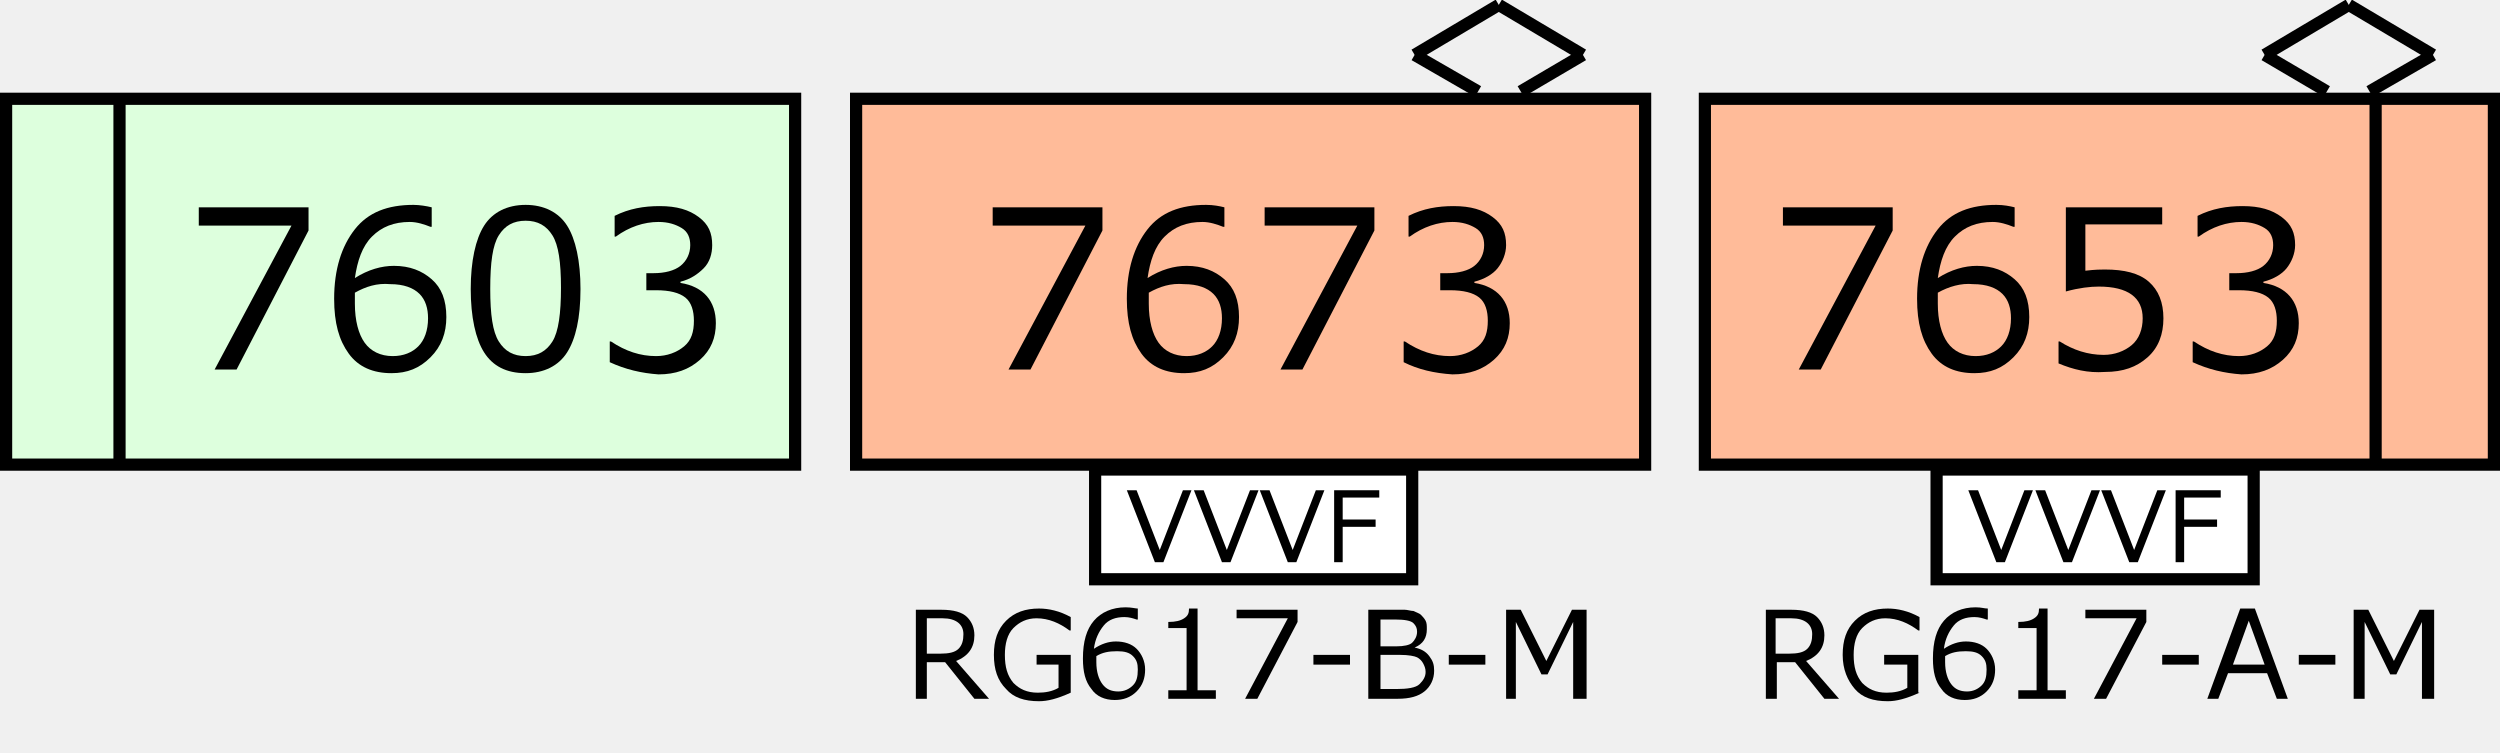
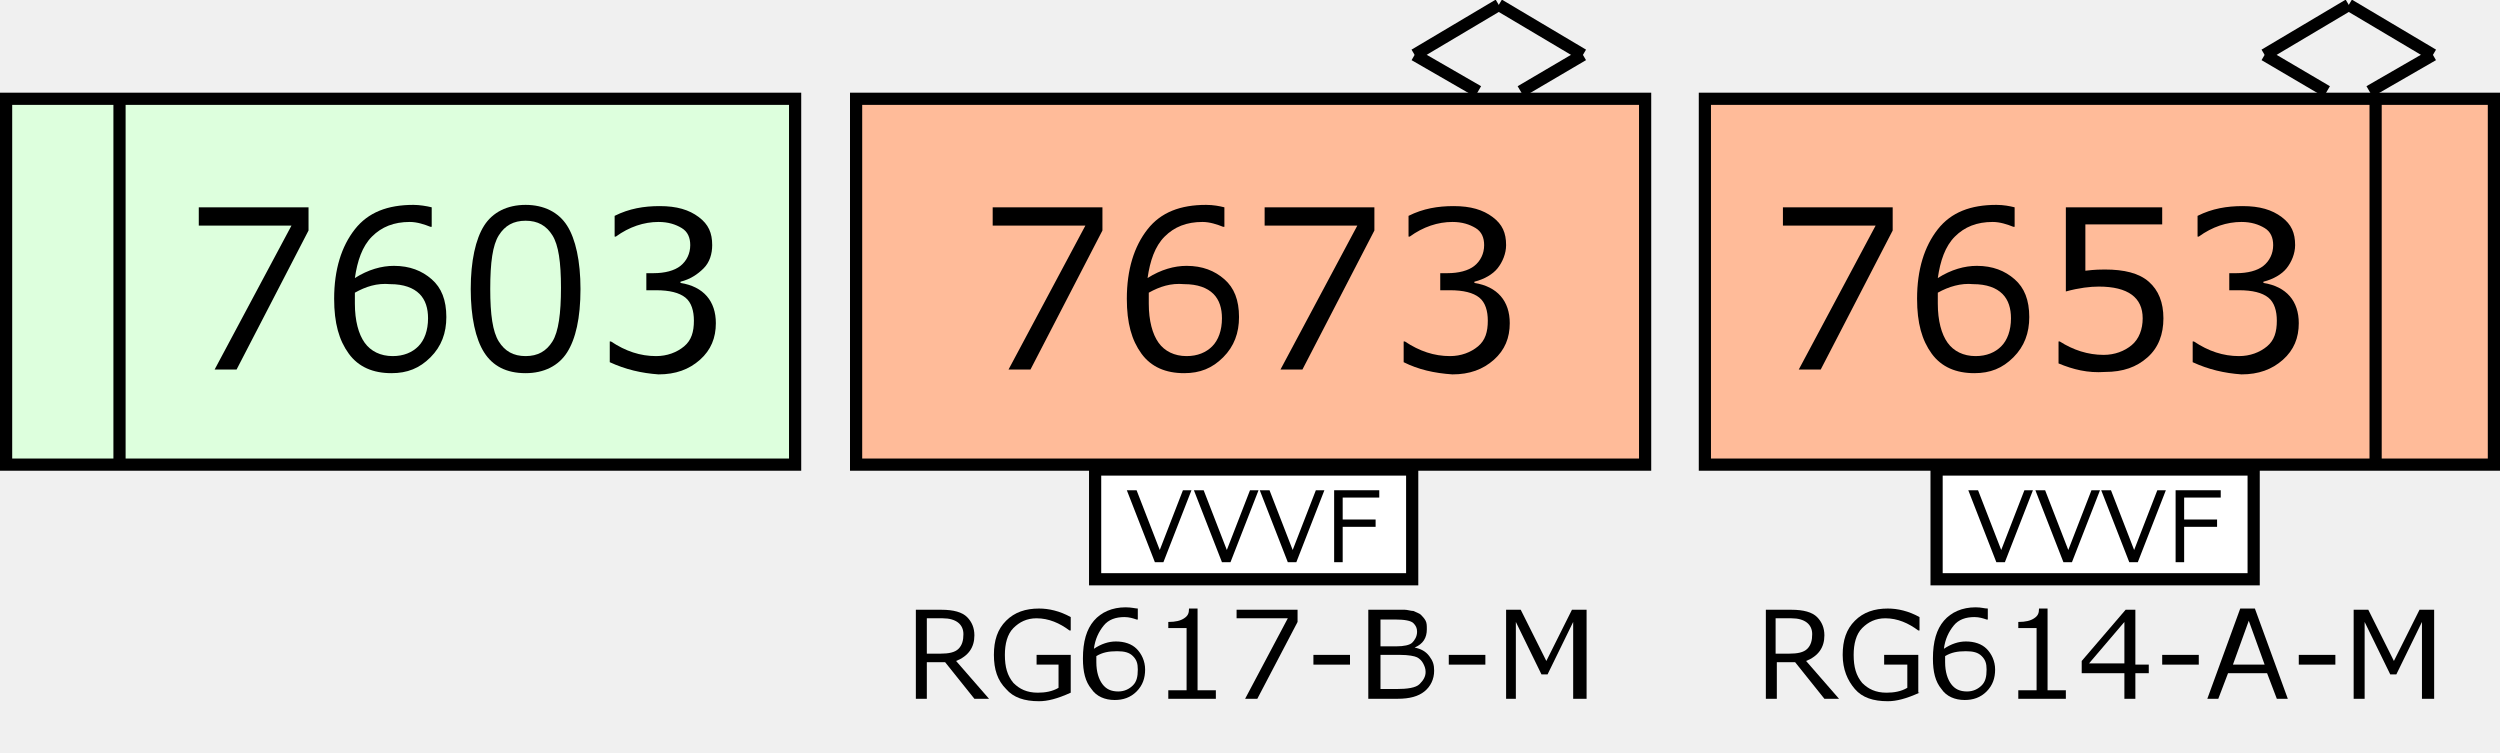
<svg xmlns="http://www.w3.org/2000/svg" version="1.1" id="レイヤー_1" x="0px" y="0px" width="205px" height="61.7px" viewBox="0 0 205 61.7" style="enable-background:new 0 0 205 61.7;" xml:space="preserve">
  <style type="text/css">

	.st0{fill:#FFFFFF;stroke:#000000;stroke-miterlimit:10;}
	.st1{fill:none;stroke:#000000;stroke-miterlimit:10;}
	.st2{fill:none;}
	.st3{fill:#FFBB99;stroke:#000000;stroke-miterlimit:10;}
	.st4{fill:#DDFFDD;stroke:#000000;stroke-miterlimit:10;}

</style>
  <line class="st1" x1="122.9" y1="0.4" x2="116" y2="4.5" />
  <line class="st1" x1="122.9" y1="0.4" x2="129.8" y2="4.5" />
  <line class="st1" x1="129.8" y1="4.5" x2="124.7" y2="7.5" />
  <line class="st1" x1="116" y1="4.5" x2="121.2" y2="7.5" />
  <rect x="70.2" y="8.1" class="st3" width="64.7" height="30" />
  <g>
    <rect x="70.3" y="14.5" class="st2" width="64.5" height="17.2" />
    <path d="M90.4,18.9l-5.9,11.4h-1.8L89,18.5h-7.6V17h9V18.9z" />
    <path d="M100.4,17v1.6h-0.1c-0.5-0.2-1.1-0.4-1.7-0.4c-1.3,0-2.3,0.4-3.1,1.2s-1.2,2-1.4,3.4c1.1-0.7,2.2-1,3.2-1   c1.3,0,2.3,0.4,3.1,1.1s1.2,1.7,1.2,3.1c0,1.3-0.4,2.4-1.3,3.3s-1.9,1.3-3.2,1.3c-1.5,0-2.7-0.5-3.5-1.6s-1.2-2.5-1.2-4.5   c0-2.4,0.6-4.3,1.7-5.7s2.7-2,4.8-2C99.5,16.8,100,16.9,100.4,17z M94.2,24c0,0.5,0,0.8,0,0.9c0,1.4,0.3,2.5,0.8,3.2   s1.3,1.1,2.3,1.1c0.9,0,1.6-0.3,2.1-0.8s0.8-1.3,0.8-2.3c0-0.8-0.2-1.5-0.7-2s-1.3-0.8-2.4-0.8C96,23.2,95.1,23.5,94.2,24z" />
    <path d="M112.7,18.9l-5.9,11.4H105l6.3-11.8h-7.6V17h9V18.9z" />
    <path d="M115.1,29.7V28h0.1c1.2,0.8,2.4,1.2,3.7,1.2c0.9,0,1.7-0.3,2.3-0.8s0.8-1.2,0.8-2.1c0-0.8-0.2-1.5-0.7-1.9   s-1.3-0.6-2.4-0.6h-0.8v-1.4h0.6c0.9,0,1.7-0.2,2.2-0.6s0.8-1,0.8-1.7c0-0.6-0.2-1.1-0.7-1.4s-1.1-0.5-1.9-0.5   c-1.2,0-2.4,0.4-3.5,1.2h-0.1v-1.7c1.2-0.6,2.4-0.8,3.7-0.8c1.4,0,2.4,0.3,3.2,0.9s1.1,1.3,1.1,2.3c0,0.7-0.3,1.4-0.7,1.9   s-1.1,0.9-1.9,1.1v0.1c1.9,0.3,2.9,1.5,2.9,3.3c0,1.2-0.4,2.2-1.3,3s-2,1.2-3.4,1.2C117.6,30.6,116.3,30.3,115.1,29.7z" />
  </g>
  <line class="st1" x1="192.6" y1="0.4" x2="185.7" y2="4.5" />
  <line class="st1" x1="192.6" y1="0.4" x2="199.5" y2="4.5" />
  <line class="st1" x1="199.5" y1="4.5" x2="194.3" y2="7.5" />
  <line class="st1" x1="185.7" y1="4.5" x2="190.8" y2="7.5" />
  <rect x="139.8" y="8.1" class="st3" width="64.7" height="30" />
  <g>
    <rect x="139.8" y="14.5" class="st2" width="55" height="17.2" />
    <path d="M155.2,18.9l-5.9,11.4h-1.8l6.3-11.8h-7.6V17h9V18.9z" />
    <path d="M165.2,17v1.6h-0.1c-0.5-0.2-1.1-0.4-1.7-0.4c-1.3,0-2.3,0.4-3.1,1.2s-1.2,2-1.4,3.4c1.1-0.7,2.2-1,3.2-1   c1.3,0,2.3,0.4,3.1,1.1s1.2,1.7,1.2,3.1c0,1.3-0.4,2.4-1.3,3.3s-1.9,1.3-3.2,1.3c-1.5,0-2.7-0.5-3.5-1.6s-1.2-2.5-1.2-4.5   c0-2.4,0.6-4.3,1.7-5.7s2.7-2,4.8-2C164.3,16.8,164.8,16.9,165.2,17z M158.9,24c0,0.5,0,0.8,0,0.9c0,1.4,0.3,2.5,0.8,3.2   s1.3,1.1,2.3,1.1c0.9,0,1.6-0.3,2.1-0.8s0.8-1.3,0.8-2.3c0-0.8-0.2-1.5-0.7-2s-1.3-0.8-2.4-0.8C160.8,23.2,159.8,23.5,158.9,24z" />
    <path d="M168.8,29.8V28h0.1c1.1,0.7,2.3,1.1,3.6,1.1c0.9,0,1.7-0.3,2.3-0.8s0.9-1.3,0.9-2.2c0-1.7-1.2-2.6-3.6-2.6   c-0.7,0-1.6,0.1-2.7,0.4V17h7.9v1.4H171v3.8c0.8-0.1,1.3-0.1,1.6-0.1c1.6,0,2.8,0.3,3.6,1s1.2,1.7,1.2,3c0,1.3-0.4,2.4-1.3,3.2   s-2,1.2-3.5,1.2C171.2,30.6,170,30.3,168.8,29.8z" />
    <path d="M179.8,29.7V28h0.1c1.2,0.8,2.4,1.2,3.7,1.2c0.9,0,1.7-0.3,2.3-0.8s0.8-1.2,0.8-2.1c0-0.8-0.2-1.5-0.7-1.9   s-1.3-0.6-2.4-0.6h-0.8v-1.4h0.6c0.9,0,1.7-0.2,2.2-0.6s0.8-1,0.8-1.7c0-0.6-0.2-1.1-0.7-1.4s-1.1-0.5-1.9-0.5   c-1.2,0-2.4,0.4-3.5,1.2h-0.1v-1.7c1.2-0.6,2.4-0.8,3.7-0.8c1.4,0,2.4,0.3,3.2,0.9s1.1,1.3,1.1,2.3c0,0.7-0.3,1.4-0.7,1.9   s-1.1,0.9-1.9,1.1v0.1c1.9,0.3,2.9,1.5,2.9,3.3c0,1.2-0.4,2.2-1.3,3s-2,1.2-3.4,1.2C182.4,30.6,181.1,30.3,179.8,29.7z" />
  </g>
  <rect x="0.5" y="8.1" class="st4" width="64.7" height="30" />
  <g>
    <rect x="9.8" y="14.5" class="st2" width="55.3" height="17.2" />
    <path d="M25.3,18.9l-5.9,11.4h-1.8l6.3-11.8h-7.6V17h9V18.9z" />
    <path d="M35.4,17v1.6h-0.1c-0.5-0.2-1.1-0.4-1.7-0.4c-1.3,0-2.3,0.4-3.1,1.2s-1.2,2-1.4,3.4c1.1-0.7,2.2-1,3.2-1   c1.3,0,2.3,0.4,3.1,1.1s1.2,1.7,1.2,3.1c0,1.3-0.4,2.4-1.3,3.3s-1.9,1.3-3.2,1.3c-1.5,0-2.7-0.5-3.5-1.6s-1.2-2.5-1.2-4.5   c0-2.4,0.6-4.3,1.7-5.7s2.7-2,4.8-2C34.4,16.8,35,16.9,35.4,17z M29.1,24c0,0.5,0,0.8,0,0.9c0,1.4,0.3,2.5,0.8,3.2s1.3,1.1,2.3,1.1   c0.9,0,1.6-0.3,2.1-0.8s0.8-1.3,0.8-2.3c0-0.8-0.2-1.5-0.7-2s-1.3-0.8-2.4-0.8C30.9,23.2,30,23.5,29.1,24z" />
    <path d="M43.1,30.6c-1.6,0-2.7-0.6-3.4-1.7s-1.1-2.9-1.1-5.2s0.4-4.1,1.1-5.2s1.9-1.7,3.4-1.7c1.5,0,2.7,0.6,3.4,1.7   s1.1,2.9,1.1,5.2c0,2.4-0.4,4.1-1.1,5.2S44.6,30.6,43.1,30.6z M43.1,18.1c-1,0-1.7,0.4-2.2,1.2s-0.7,2.2-0.7,4.4   c0,2.1,0.2,3.5,0.7,4.3s1.2,1.2,2.2,1.2s1.7-0.4,2.2-1.2s0.7-2.3,0.7-4.4c0-2.1-0.2-3.5-0.7-4.3S44.1,18.1,43.1,18.1z" />
    <path d="M50,29.7V28h0.1c1.2,0.8,2.4,1.2,3.7,1.2c0.9,0,1.7-0.3,2.3-0.8s0.8-1.2,0.8-2.1c0-0.8-0.2-1.5-0.7-1.9s-1.3-0.6-2.4-0.6   H53v-1.4h0.6c0.9,0,1.7-0.2,2.2-0.6s0.8-1,0.8-1.7c0-0.6-0.2-1.1-0.7-1.4s-1.1-0.5-1.9-0.5c-1.2,0-2.4,0.4-3.5,1.2h-0.1v-1.7   c1.2-0.6,2.4-0.8,3.7-0.8c1.4,0,2.4,0.3,3.2,0.9s1.1,1.3,1.1,2.3c0,0.7-0.2,1.4-0.7,1.9s-1.1,0.9-1.9,1.1v0.1   c1.9,0.3,2.9,1.5,2.9,3.3c0,1.2-0.4,2.2-1.3,3s-2,1.2-3.4,1.2C52.6,30.6,51.3,30.3,50,29.7z" />
  </g>
  <line class="st1" x1="194.8" y1="8" x2="194.8" y2="38" />
  <line class="st1" x1="9.8" y1="8" x2="9.8" y2="38" />
  <rect x="158.8" y="38.5" class="st0" width="26" height="9" />
  <g>
    <rect x="158.8" y="39.1" class="st2" width="26.1" height="7.1" />
    <path d="M166.7,40.2l-2.3,5.9h-0.7l-2.3-5.9h0.8l1.9,4.9l1.9-4.9H166.7z" />
    <path d="M172.2,40.2l-2.3,5.9h-0.7l-2.3-5.9h0.8l1.9,4.9l1.9-4.9H172.2z" />
    <path d="M177.6,40.2l-2.3,5.9h-0.7l-2.3-5.9h0.8l1.9,4.9l1.9-4.9H177.6z" />
    <path d="M182.1,40.8h-3v1.8h2.7v0.6h-2.7v2.9h-0.7v-5.9h3.7V40.8z" />
  </g>
  <rect x="89.8" y="38.5" class="st0" width="26" height="9" />
  <g>
    <rect x="89.8" y="39.1" class="st2" width="26.1" height="7.1" />
    <path d="M97.7,40.2l-2.3,5.9h-0.7l-2.3-5.9h0.8l1.9,4.9l1.9-4.9H97.7z" />
    <path d="M103.2,40.2l-2.3,5.9h-0.7l-2.3-5.9h0.8l1.9,4.9l1.9-4.9H103.2z" />
    <path d="M108.6,40.2l-2.3,5.9h-0.7l-2.3-5.9h0.8l1.9,4.9l1.9-4.9H108.6z" />
    <path d="M113.1,40.8h-3v1.8h2.7v0.6h-2.7v2.9h-0.7v-5.9h3.7V40.8z" />
  </g>
  <g>
    <rect x="70.2" y="48.5" class="st2" width="64.6" height="9.6" />
    <path d="M81.1,57.3h-1.2l-2.4-3H76v3h-0.9V50h2.1c1,0,1.7,0.2,2.1,0.6c0.4,0.4,0.6,0.9,0.6,1.5c0,1-0.5,1.7-1.5,2.1L81.1,57.3z    M76,50.7v2.9h1.1c0.7,0,1.2-0.1,1.5-0.4S79,52.5,79,52c0-0.8-0.6-1.3-1.7-1.3H76z" />
    <path d="M87.8,56.8c-1.1,0.5-1.9,0.7-2.6,0.7c-1.2,0-2.1-0.3-2.7-1c-0.7-0.7-1-1.6-1-2.8c0-1.2,0.3-2.1,1-2.8s1.6-1,2.7-1   c0.8,0,1.7,0.2,2.6,0.7v1.1h-0.1c-0.8-0.6-1.7-1-2.7-1c-0.8,0-1.4,0.3-1.9,0.8c-0.5,0.5-0.7,1.3-0.7,2.2c0,1,0.2,1.7,0.7,2.3   c0.5,0.5,1.1,0.8,2,0.8c0.6,0,1.2-0.1,1.7-0.4v-1.9H85v-0.8h2.8V56.8z" />
    <path d="M93.3,49.9v0.9h-0.1c-0.3-0.1-0.6-0.2-1-0.2c-0.7,0-1.3,0.2-1.7,0.7s-0.7,1.1-0.8,1.9c0.6-0.4,1.2-0.6,1.8-0.6   c0.7,0,1.3,0.2,1.7,0.6c0.4,0.4,0.7,1,0.7,1.7c0,0.7-0.2,1.3-0.7,1.8s-1.1,0.7-1.8,0.7c-0.8,0-1.5-0.3-1.9-0.9   c-0.5-0.6-0.7-1.4-0.7-2.5c0-1.4,0.3-2.4,0.9-3.1c0.6-0.7,1.5-1.1,2.6-1.1C92.8,49.8,93.1,49.9,93.3,49.9z M89.9,53.8   c0,0.3,0,0.4,0,0.5c0,0.8,0.2,1.4,0.5,1.8s0.7,0.6,1.3,0.6c0.5,0,0.9-0.2,1.2-0.5s0.4-0.7,0.4-1.3c0-0.5-0.1-0.8-0.4-1.1   s-0.7-0.4-1.3-0.4C90.9,53.4,90.4,53.5,89.9,53.8z" />
    <path d="M99.7,57.3h-3.9v-0.7h1.5v-5.1h-1.5V51c0.6,0,1-0.1,1.3-0.3s0.4-0.4,0.4-0.8h0.7v6.7h1.5V57.3z" />
    <path d="M106.4,51l-3.3,6.3h-1l3.5-6.6h-4.2V50h5V51z" />
    <path d="M110.7,54.5h-3v-0.8h3V54.5z" />
    <path d="M112.2,57.3V50h2.2c0.3,0,0.6,0,0.8,0c0.2,0,0.5,0.1,0.7,0.1c0.2,0.1,0.5,0.2,0.6,0.3s0.3,0.3,0.4,0.5s0.1,0.4,0.1,0.7   c0,0.7-0.3,1.2-1,1.5v0c0.5,0.1,0.9,0.3,1.2,0.7s0.4,0.7,0.4,1.2c0,0.7-0.3,1.3-0.8,1.7c-0.5,0.4-1.2,0.6-2.2,0.6H112.2z    M113.2,50.7V53h1.3c0.6,0,1.1-0.1,1.3-0.3s0.4-0.5,0.4-0.9c0-0.3-0.1-0.5-0.3-0.7s-0.7-0.3-1.5-0.3H113.2z M113.2,53.7v2.8h1.3   c0.9,0,1.6-0.1,1.9-0.4c0.3-0.3,0.5-0.6,0.5-1c0-0.3-0.1-0.5-0.2-0.7s-0.3-0.4-0.5-0.5c-0.2-0.1-0.7-0.2-1.4-0.2H113.2z" />
    <path d="M121.8,54.5h-3v-0.8h3V54.5z" />
    <path d="M129.9,57.3H129V51l-2.1,4.3h-0.5l-2.1-4.3v6.3h-0.8V50h1.2l2.1,4.2l2.1-4.2h1.2V57.3z" />
  </g>
  <g>
    <rect x="139.8" y="48.5" class="st2" width="64.6" height="9.6" />
    <path d="M150.8,57.3h-1.2l-2.4-3h-1.5v3h-0.9V50h2.1c1,0,1.7,0.2,2.1,0.6c0.4,0.4,0.6,0.9,0.6,1.5c0,1-0.5,1.7-1.5,2.1L150.8,57.3z    M145.6,50.7v2.9h1.1c0.7,0,1.2-0.1,1.5-0.4s0.4-0.7,0.4-1.2c0-0.8-0.6-1.3-1.7-1.3H145.6z" />
    <path d="M157.4,56.8c-1.1,0.5-1.9,0.7-2.6,0.7c-1.2,0-2.1-0.3-2.7-1c-0.6-0.7-1-1.6-1-2.8c0-1.2,0.3-2.1,1-2.8s1.6-1,2.7-1   c0.8,0,1.7,0.2,2.6,0.7v1.1h-0.1c-0.8-0.6-1.7-1-2.7-1c-0.8,0-1.4,0.3-1.9,0.8c-0.5,0.5-0.7,1.3-0.7,2.2c0,1,0.2,1.7,0.7,2.3   c0.5,0.5,1.1,0.8,2,0.8c0.6,0,1.2-0.1,1.7-0.4v-1.9h-1.9v-0.8h2.8V56.8z" />
    <path d="M163,49.9v0.9h-0.1c-0.3-0.1-0.6-0.2-1-0.2c-0.7,0-1.3,0.2-1.7,0.7s-0.7,1.1-0.8,1.9c0.6-0.4,1.2-0.6,1.8-0.6   c0.7,0,1.3,0.2,1.7,0.6c0.4,0.4,0.7,1,0.7,1.7c0,0.7-0.2,1.3-0.7,1.8s-1.1,0.7-1.8,0.7c-0.8,0-1.5-0.3-1.9-0.9   c-0.5-0.6-0.7-1.4-0.7-2.5c0-1.4,0.3-2.4,0.9-3.1c0.6-0.7,1.5-1.1,2.6-1.1C162.5,49.8,162.7,49.9,163,49.9z M159.5,53.8   c0,0.3,0,0.4,0,0.5c0,0.8,0.2,1.4,0.5,1.8s0.7,0.6,1.3,0.6c0.5,0,0.9-0.2,1.2-0.5s0.4-0.7,0.4-1.3c0-0.5-0.1-0.8-0.4-1.1   s-0.7-0.4-1.3-0.4C160.5,53.4,160,53.5,159.5,53.8z" />
    <path d="M169.4,57.3h-3.9v-0.7h1.5v-5.1h-1.5V51c0.6,0,1-0.1,1.3-0.3s0.4-0.4,0.4-0.8h0.7v6.7h1.5V57.3z" />
-     <path d="M176,51l-3.3,6.3h-1l3.5-6.6H171V50h5V51z" />
+     <path d="M176.2,55.2h-1.1v2.1h-0.9v-2.1h-3.5v-1l3.6-4.2h0.8v4.5h1.1V55.2z M174.2,54.5V51l-2.9,3.4H174.2z" />
    <path d="M180.3,54.5h-3v-0.8h3V54.5z" />
    <path d="M186.7,57.3l-0.8-2.1h-3.2l-0.8,2.1h-0.9l2.7-7.4h1.2l2.7,7.4H186.7z M185.7,54.5l-1.3-3.6l-1.3,3.6H185.7z" />
    <path d="M191.5,54.5h-3v-0.8h3V54.5z" />
    <path d="M199.5,57.3h-0.9V51l-2.1,4.3H196l-2.1-4.3v6.3H193V50h1.2l2.1,4.2l2.1-4.2h1.2V57.3z" />
  </g>
  <g>
</g>
  <g>
</g>
  <g>
</g>
  <g>
</g>
  <g>
</g>
  <g>
</g>
  <g>
</g>
  <g>
</g>
  <g>
</g>
  <g>
</g>
  <g>
</g>
  <g>
</g>
  <g>
</g>
  <g>
</g>
  <g>
</g>
  <g>
</g>
  <g>
</g>
  <g>
</g>
</svg>
